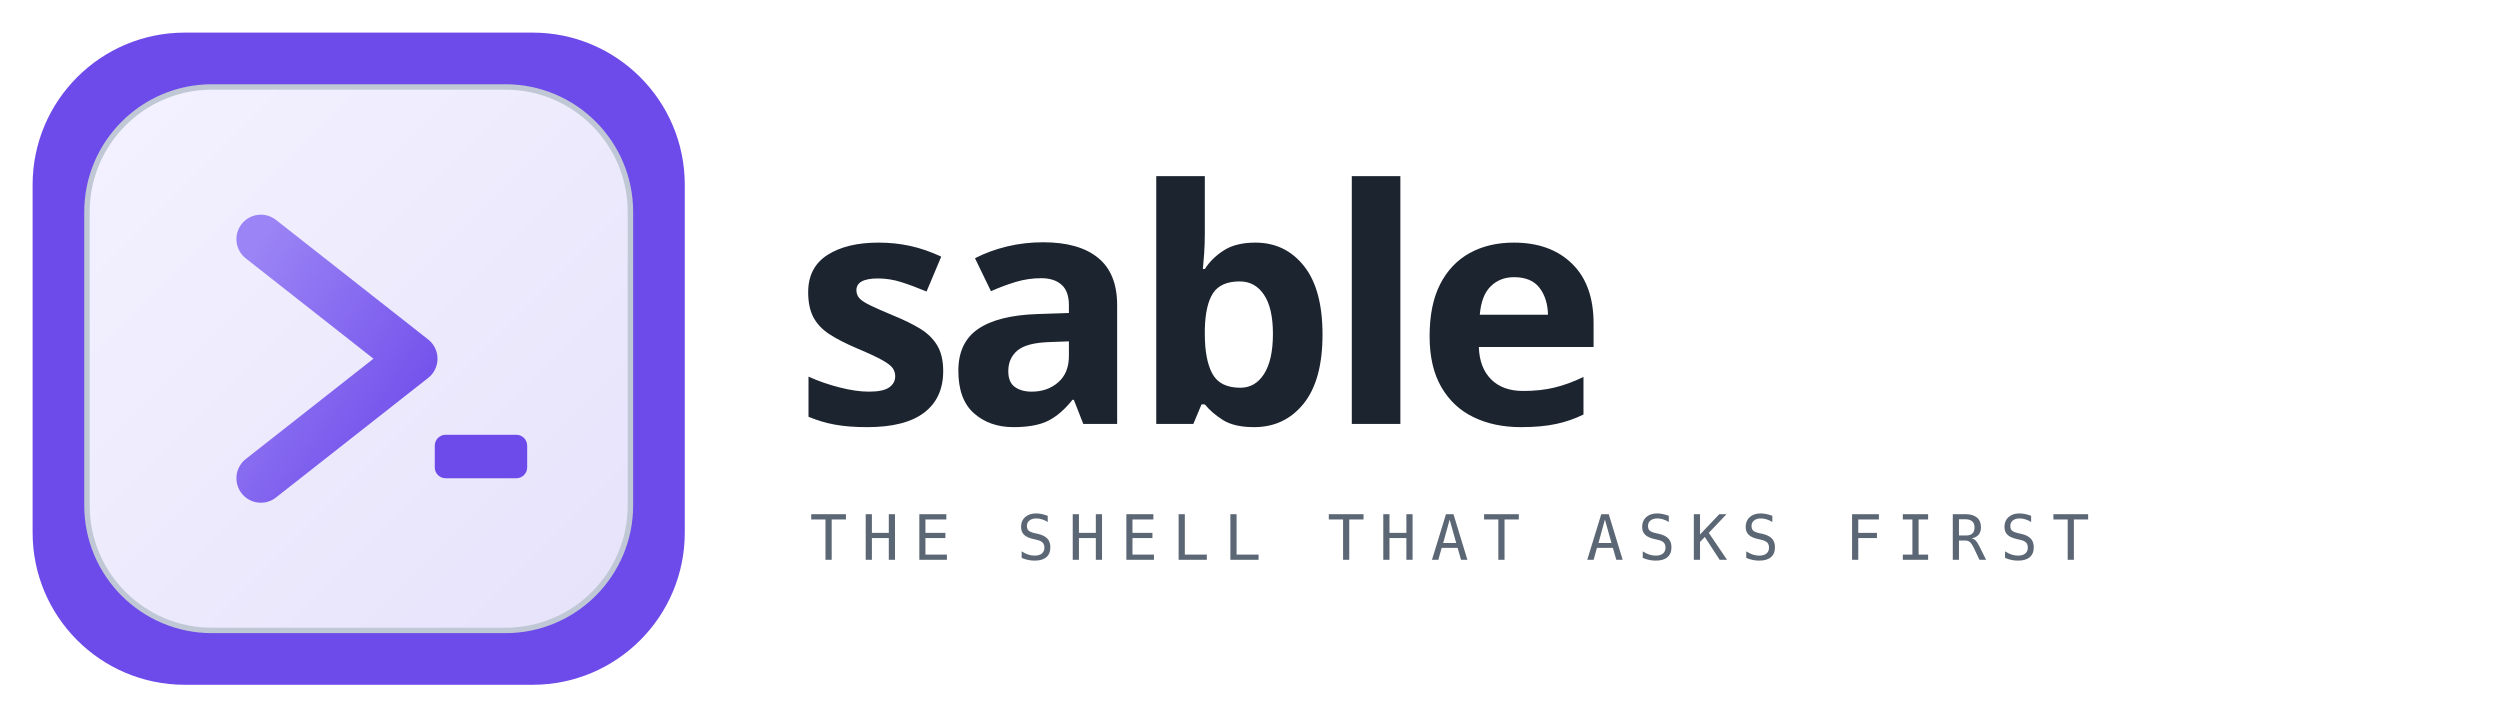
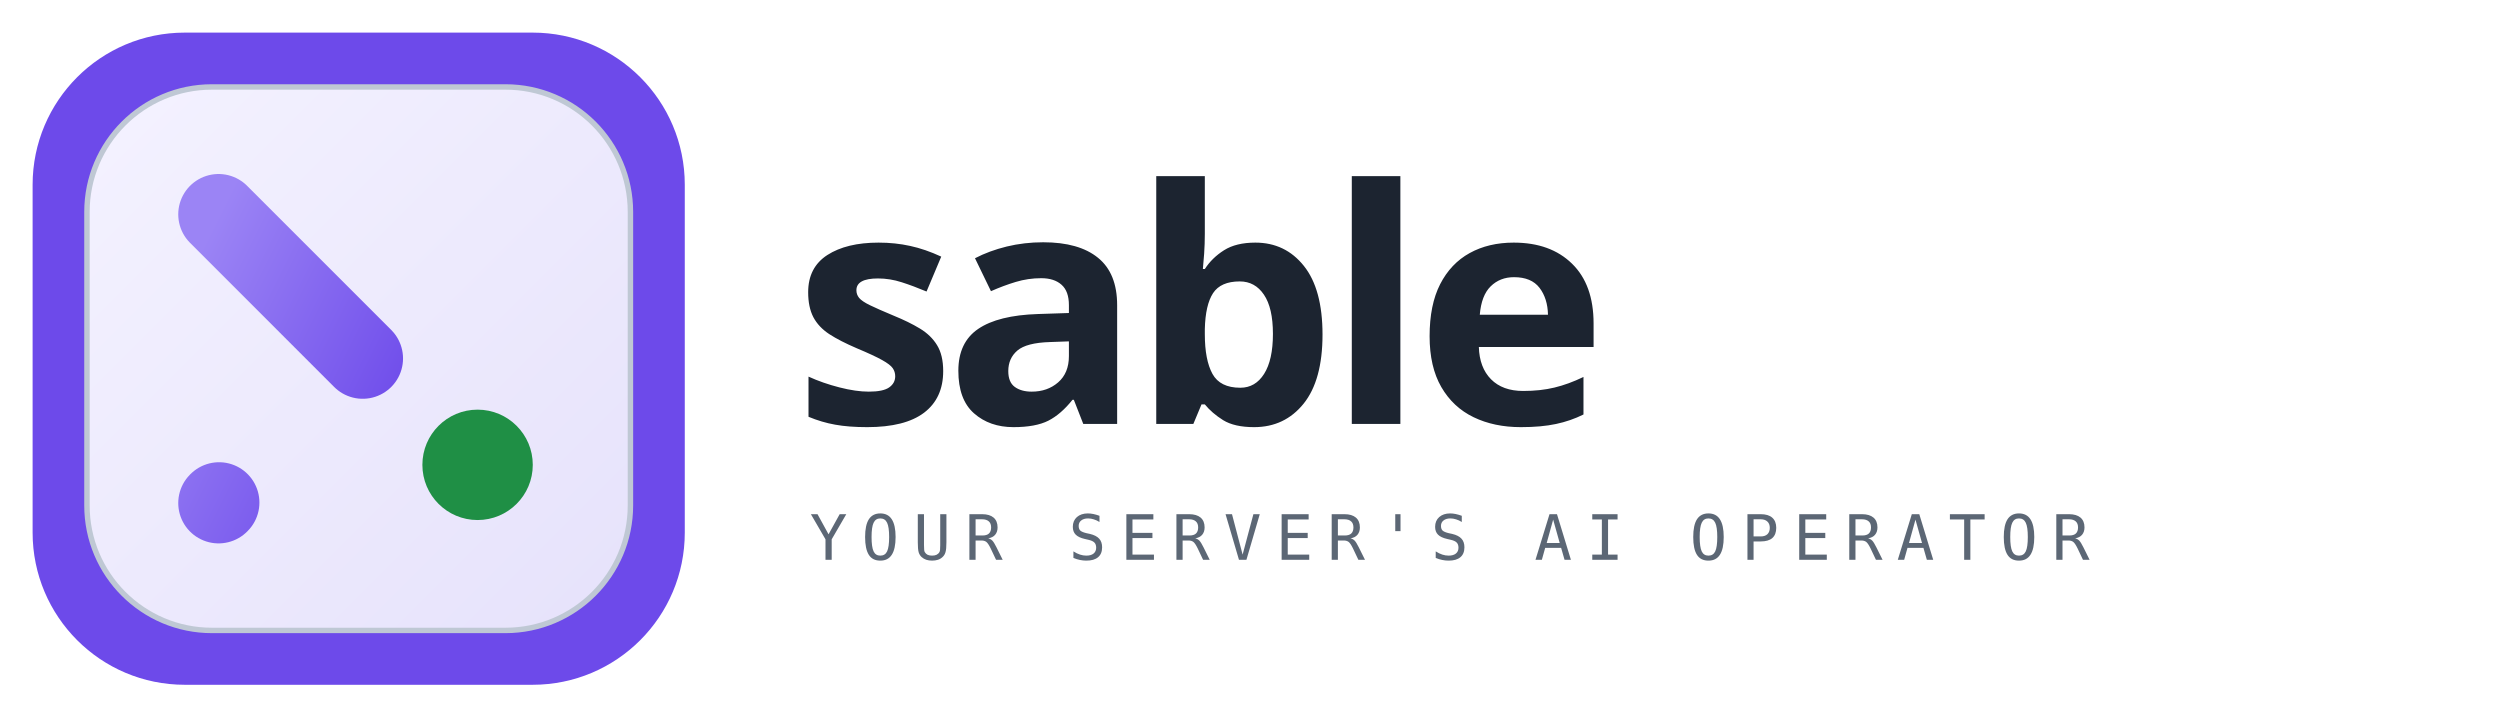
- <svg xmlns="http://www.w3.org/2000/svg" width="460" height="132" viewBox="0 0 460 132" role="img" aria-label="Sable — the shell that asks first">
+ <svg xmlns="http://www.w3.org/2000/svg" width="460" height="132" viewBox="0 0 460 132" role="img" aria-label="Sable, your server's AI operator">
  <defs>
    <linearGradient id="tile" x1="0" y1="0" x2="1" y2="1">
      <stop offset="0" stop-color="#F4F2FF" />
      <stop offset="1" stop-color="#E6E2FB" />
    </linearGradient>
    <linearGradient id="ac" x1="0" y1="0" x2="1" y2="1">
      <stop offset="0" stop-color="#9B84F5" />
      <stop offset="1" stop-color="#6D4AEA" />
    </linearGradient>
    <style>
-       @keyframes blink{0%,49%{opacity:1}50%,100%{opacity:0}}
+       @keyframes pulse{0%,100%{opacity:1}50%{opacity:.45}}
      @keyframes draw{from{stroke-dashoffset:96}to{stroke-dashoffset:0}}
      @keyframes halo{0%,100%{opacity:.16;transform:scale(1)}50%{opacity:.34;transform:scale(1.06)}}
      #chev{stroke-dasharray:96;animation:draw 1.1s ease-out forwards}
-       #cursor{animation:blink 1.05s step-end infinite}
+       #cursor{animation:pulse 2.4s ease-in-out infinite}
      #glow{animation:halo 3.2s ease-in-out infinite;transform-origin:66px 66px}
      @media (prefers-reduced-motion:reduce){#chev{stroke-dashoffset:0;animation:none}#cursor,#glow{animation:none}}
    </style>
  </defs>
  <rect id="glow" x="6" y="6" width="120" height="120" rx="28" fill="#6D4AEA" />
  <rect x="16" y="16" width="100" height="100" rx="23" fill="url(#tile)" stroke="#BFC8D4" />
-   <path id="chev" d="M48 44 L76 66 L48 88" fill="none" stroke="url(#ac)" stroke-width="9" stroke-linecap="round" stroke-linejoin="round" />
-   <rect id="cursor" x="80" y="80" width="17" height="8" rx="2" fill="#6D4AEA" />
+   <g transform="translate(16 16) scale(0.390625)">
+     <path id="chev" d="M62 60 L130 128 L62 196" fill="none" stroke="url(#ac)" stroke-width="38" stroke-linecap="round" stroke-linejoin="round" pathLength="96" />
+     <circle id="cursor" cx="184" cy="178" r="26" fill="#1F8F45" />
+   </g>
  <text x="146" y="78" font-family="'Segoe UI', 'Helvetica Neue', system-ui, sans-serif" font-size="60" font-weight="700" letter-spacing="-2" fill="#1C2430">sable</text>
-   <text x="149" y="103" font-family="ui-monospace, SFMono-Regular, Menlo, Consolas, monospace" font-size="11.5" letter-spacing="2.6" fill="#5C6775">THE SHELL THAT ASKS FIRST</text>
+   <text x="149" y="103" font-family="ui-monospace, SFMono-Regular, Menlo, Consolas, monospace" font-size="11.5" letter-spacing="2.6" fill="#5C6775">YOUR SERVER'S AI OPERATOR</text>
</svg>
